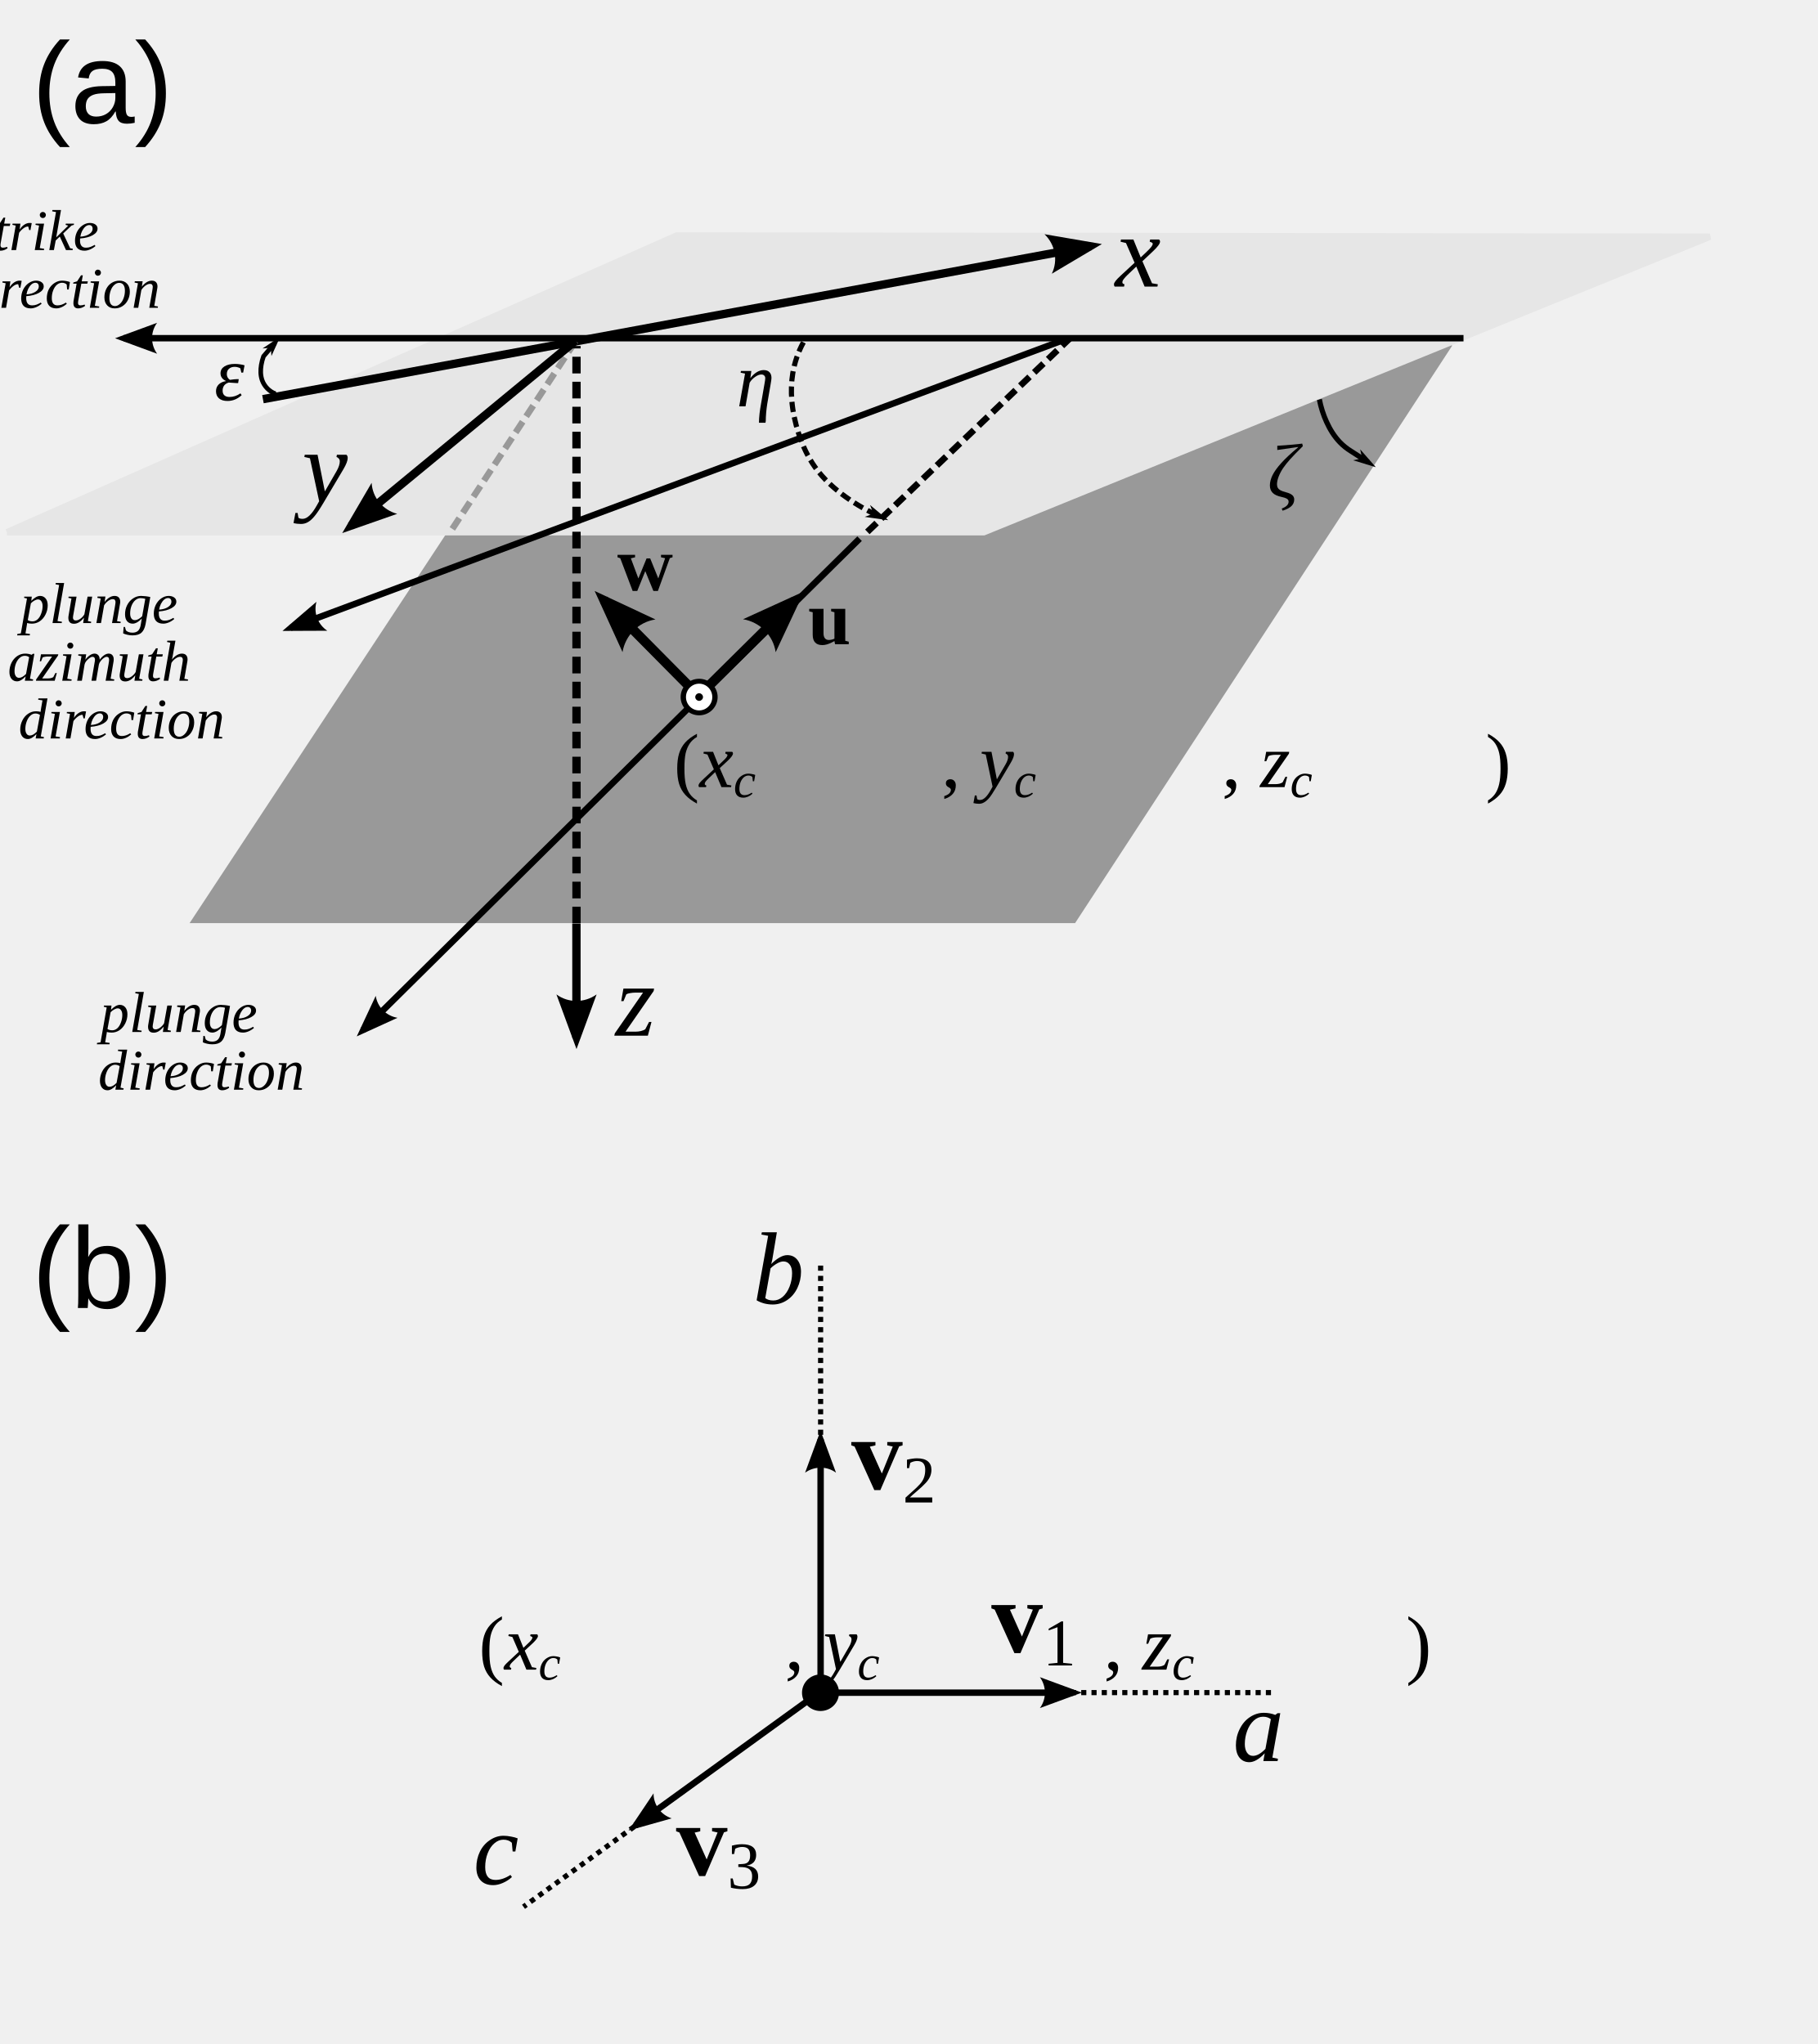
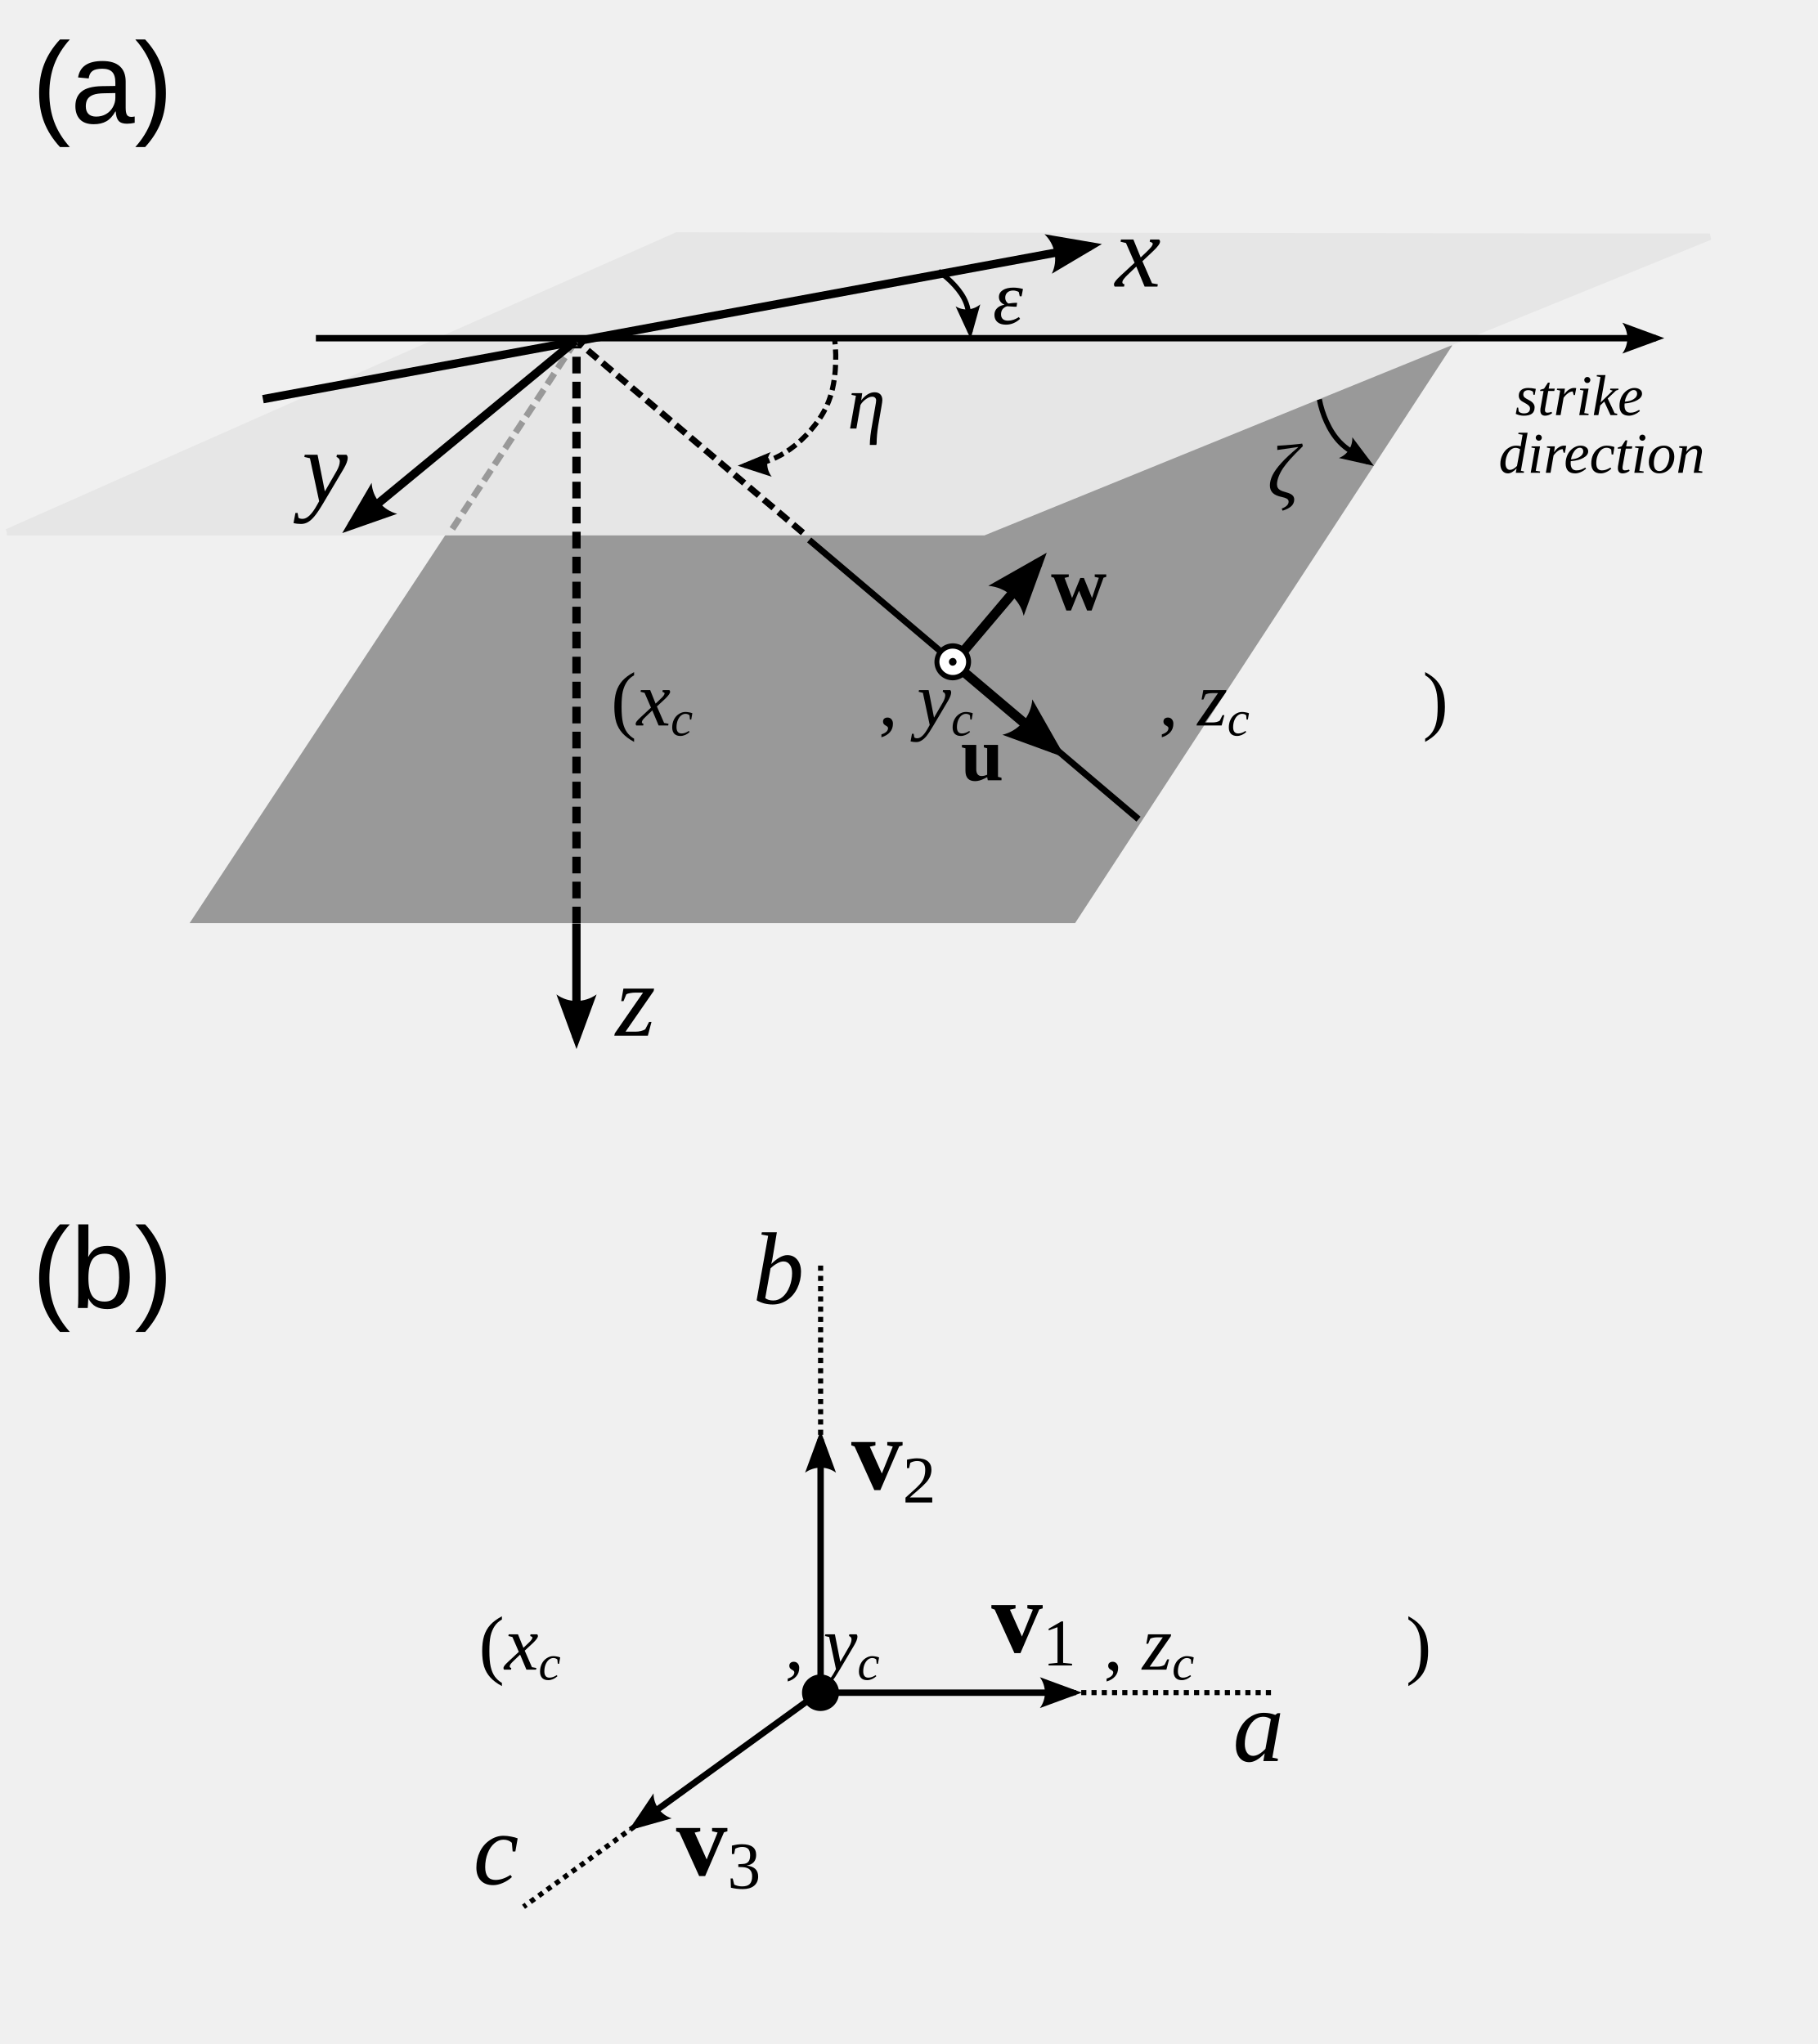
<svg xmlns="http://www.w3.org/2000/svg" width="283.465" height="318.898" viewBox="0 0 283.465 318.898" id="svg2" version="1.1">
  <defs id="defs4">
    <marker orient="auto" refY="0" refX="0" id="Arrow2Lend" style="overflow:visible">
      <path id="path4087" style="fill-rule:evenodd;stroke-width:0.625;stroke-linejoin:round" d="M 8.719,4.034 -2.207,0.016 8.719,-4.002 c -1.745,2.372 -1.735,5.617 -6e-7,8.035 z" transform="matrix(-1.1,0,0,-1.1,-1.1,0)" />
    </marker>
    <marker orient="auto" refY="0" refX="0" id="Arrow2Mstart" style="overflow:visible">
      <path id="path4090" style="fill-rule:evenodd;stroke-width:0.625;stroke-linejoin:round" d="M 8.719,4.034 -2.207,0.016 8.719,-4.002 c -1.745,2.372 -1.735,5.617 -6e-7,8.035 z" transform="scale(0.6,0.6)" />
    </marker>
    <marker orient="auto" refY="0" refX="0" id="Arrow2Lstart" style="overflow:visible">
      <path id="path4084" style="fill-rule:evenodd;stroke-width:0.625;stroke-linejoin:round" d="M 8.719,4.034 -2.207,0.016 8.719,-4.002 c -1.745,2.372 -1.735,5.617 -6e-7,8.035 z" transform="matrix(1.1,0,0,1.1,1.1,0)" />
    </marker>
    <marker orient="auto" refY="0" refX="0" id="Arrow2Send" style="overflow:visible">
      <path id="path4099" style="fill-rule:evenodd;stroke-width:0.625;stroke-linejoin:round" d="M 8.719,4.034 -2.207,0.016 8.719,-4.002 c -1.745,2.372 -1.735,5.617 -6e-7,8.035 z" transform="matrix(-0.3,0,0,-0.3,0.69,0)" />
    </marker>
    <marker orient="auto" refY="0" refX="0" id="Arrow2Mend" style="overflow:visible">
      <path id="path4093" style="fill-rule:evenodd;stroke-width:0.625;stroke-linejoin:round" d="M 8.719,4.034 -2.207,0.016 8.719,-4.002 c -1.745,2.372 -1.735,5.617 -6e-7,8.035 z" transform="scale(-0.6,-0.6)" />
    </marker>
    <marker orient="auto" refY="0" refX="0" id="Arrow1Send" style="overflow:visible">
      <path id="path4081" d="M 0,0 5,-5 -12.5,0 5,5 0,0 z" style="fill-rule:evenodd;stroke:#000000;stroke-width:1pt" transform="matrix(-0.2,0,0,-0.2,-1.2,0)" />
    </marker>
    <marker orient="auto" refY="0" refX="0" id="Arrow1Mstart" style="overflow:visible">
      <path id="path4165" d="M 0,0 5,-5 -12.5,0 5,5 0,0 z" style="fill:#008000;fill-opacity:1;fill-rule:evenodd;stroke:#008000;stroke-width:1pt;stroke-opacity:1" transform="matrix(0.4,0,0,0.4,4,0)" />
    </marker>
    <marker orient="auto" refY="0" refX="0" id="marker7009" style="overflow:visible">
      <path id="path7011" d="M 0,0 5,-5 -12.5,0 5,5 0,0 z" style="fill:#000000;fill-opacity:1;fill-rule:evenodd;stroke:#000000;stroke-width:1pt;stroke-opacity:1" transform="matrix(-0.4,0,0,-0.4,-4,0)" />
    </marker>
    <marker style="overflow:visible" id="marker6919" refX="0" refY="0" orient="auto">
      <path transform="matrix(-0.4,0,0,-0.4,-4,0)" style="fill:#000000;fill-opacity:1;fill-rule:evenodd;stroke:#000000;stroke-width:1pt;stroke-opacity:1" d="M 0,0 5,-5 -12.5,0 5,5 0,0 z" id="path6921" />
    </marker>
    <marker orient="auto" refY="0" refX="0" id="marker6861" style="overflow:visible">
      <path id="path6863" d="M 0,0 5,-5 -12.5,0 5,5 0,0 z" style="fill:#000000;fill-opacity:1;fill-rule:evenodd;stroke:#000000;stroke-width:1pt;stroke-opacity:1" transform="matrix(-0.8,0,0,-0.8,-10,0)" />
    </marker>
    <marker orient="auto" refY="0" refX="0" id="Arrow1Mend" style="overflow:visible">
      <path id="path4168" d="M 0,0 5,-5 -12.5,0 5,5 0,0 z" style="fill:#0000ff;fill-opacity:1;fill-rule:evenodd;stroke:#0000ff;stroke-width:1pt;stroke-opacity:1" transform="matrix(-0.4,0,0,-0.4,-4,0)" />
    </marker>
    <marker orient="auto" refY="0" refX="0" id="Arrow1Lend" style="overflow:visible">
      <path id="path4162" d="M 0,0 5,-5 -12.5,0 5,5 0,0 z" style="fill:#000000;fill-opacity:1;fill-rule:evenodd;stroke:#000000;stroke-width:1pt;stroke-opacity:1" transform="matrix(-0.8,0,0,-0.8,-10,0)" />
    </marker>
    <marker orient="auto" refY="0" refX="0" id="Arrow1Mend-2" style="overflow:visible">
      <path id="path4168-7" d="M 0,0 5,-5 -12.5,0 5,5 0,0 z" style="fill:#0000ff;fill-opacity:1;fill-rule:evenodd;stroke:#0000ff;stroke-width:1pt;stroke-opacity:1" transform="matrix(-0.4,0,0,-0.4,-4,0)" />
    </marker>
    <marker orient="auto" refY="0" refX="0" id="Arrow2Send-4" style="overflow:visible">
      <path id="path4099-0" style="fill-rule:evenodd;stroke-width:0.625;stroke-linejoin:round" d="M 8.719,4.034 -2.207,0.016 8.719,-4.002 c -1.745,2.372 -1.735,5.617 -6e-7,8.035 z" transform="matrix(-0.3,0,0,-0.3,0.69,0)" />
    </marker>
    <marker orient="auto" refY="0" refX="0" id="Arrow2Mend-7" style="overflow:visible">
      <path id="path4093-1" style="fill-rule:evenodd;stroke-width:0.625;stroke-linejoin:round" d="M 8.719,4.034 -2.207,0.016 8.719,-4.002 c -1.745,2.372 -1.735,5.617 -6e-7,8.035 z" transform="scale(-0.6,-0.6)" />
    </marker>
    <marker orient="auto" refY="0" refX="0" id="Arrow2Mstart-2" style="overflow:visible">
      <path id="path4090-1" style="fill-rule:evenodd;stroke-width:0.625;stroke-linejoin:round" d="M 8.719,4.034 -2.207,0.016 8.719,-4.002 c -1.745,2.372 -1.735,5.617 -6e-7,8.035 z" transform="scale(0.6,0.6)" />
    </marker>
    <marker orient="auto" refY="0" refX="0" id="Arrow2Mstart-3" style="overflow:visible">
      <path id="path4090-3" style="fill-rule:evenodd;stroke-width:0.625;stroke-linejoin:round" d="M 8.719,4.034 -2.207,0.016 8.719,-4.002 c -1.745,2.372 -1.735,5.617 -6e-7,8.035 z" transform="scale(0.6,0.6)" />
    </marker>
    <marker orient="auto" refY="0" refX="0" id="Arrow2Mstart-1" style="overflow:visible">
      <path id="path4090-38" style="fill-rule:evenodd;stroke-width:0.625;stroke-linejoin:round" d="M 8.719,4.034 -2.207,0.016 8.719,-4.002 c -1.745,2.372 -1.735,5.617 -6e-7,8.035 z" transform="scale(0.6,0.6)" />
    </marker>
    <marker orient="auto" refY="0" refX="0" id="Arrow2Mend-6" style="overflow:visible">
      <path id="path4093-0" style="fill-rule:evenodd;stroke-width:0.625;stroke-linejoin:round" d="M 8.719,4.034 -2.207,0.016 8.719,-4.002 c -1.745,2.372 -1.735,5.617 -6e-7,8.035 z" transform="scale(-0.6,-0.6)" />
    </marker>
    <marker orient="auto" refY="0" refX="0" id="Arrow2Mend-7-8" style="overflow:visible">
      <path id="path4093-1-6" style="fill-rule:evenodd;stroke-width:0.625;stroke-linejoin:round" d="M 8.719,4.034 -2.207,0.016 8.719,-4.002 c -1.745,2.372 -1.735,5.617 -6e-7,8.035 z" transform="scale(-0.6,-0.6)" />
    </marker>
    <marker orient="auto" refY="0" refX="0" id="Arrow2Mend-7-89" style="overflow:visible">
      <path id="path4093-1-3" style="fill-rule:evenodd;stroke-width:0.625;stroke-linejoin:round" d="M 8.719,4.034 -2.207,0.016 8.719,-4.002 c -1.745,2.372 -1.735,5.617 -6e-7,8.035 z" transform="scale(-0.6,-0.6)" />
    </marker>
    <marker orient="auto" refY="0" refX="0" id="Arrow2Mend-66" style="overflow:visible">
      <path id="path4093-18" style="fill-rule:evenodd;stroke-width:0.625;stroke-linejoin:round" d="M 8.719,4.034 -2.207,0.016 8.719,-4.002 c -1.745,2.372 -1.735,5.617 -6e-7,8.035 z" transform="scale(-0.6,-0.6)" />
    </marker>
    <marker orient="auto" refY="0" refX="0" id="Arrow1Send-1" style="overflow:visible">
      <path id="path4081-7" d="M 0,0 5,-5 -12.5,0 5,5 0,0 z" style="fill-rule:evenodd;stroke:#000000;stroke-width:1pt" transform="matrix(-0.2,0,0,-0.2,-1.2,0)" />
    </marker>
+     <marker orient="auto" refY="0" refX="0" id="Arrow1Send-17" style="overflow:visible">
+       <path id="path4081-4" d="M 0,0 5,-5 -12.5,0 5,5 0,0 z" style="fill-rule:evenodd;stroke:#000000;stroke-width:1pt" transform="matrix(-0.2,0,0,-0.2,-1.2,0)" />
+     </marker>
+     <marker orient="auto" refY="0" refX="0" id="Arrow2Mstart-4" style="overflow:visible">
+       <path id="path4090-8" style="fill-rule:evenodd;stroke-width:0.625;stroke-linejoin:round" d="M 8.719,4.034 -2.207,0.016 8.719,-4.002 c -1.745,2.372 -1.735,5.617 -6e-7,8.035 z" transform="scale(0.6,0.6)" />
+     </marker>
  </defs>
  <g id="layer1" transform="translate(0,-733.4646)">
    <path id="path7195" d="m 226.095,787.108 -58.679,89.881 -136.917,0 39.585,-60.076" style="fill:#999999;stroke:#999999;stroke-width:1;stroke-linecap:butt;stroke-linejoin:miter;stroke-miterlimit:4;stroke-opacity:1;stroke-dasharray:none;stroke-dashoffset:0" />
-     <path style="fill:none;stroke:#000000;stroke-width:0.8;stroke-linecap:butt;stroke-linejoin:miter;stroke-miterlimit:4;stroke-opacity:1;stroke-dasharray:none;marker-end:url(#Arrow1Send)" d="m 205.787,795.766 c 0.234,1.213 0.611,2.398 1.122,3.522 0.524,1.154 1.194,2.251 2.072,3.165 0.52,0.541 1.111,1.015 1.752,1.406 l 2.661,1.718" id="path6373" />
+     <path style="fill:none;stroke:#000000;stroke-width:0.8;stroke-linecap:butt;stroke-linejoin:miter;stroke-miterlimit:4;stroke-opacity:1;stroke-dasharray:none;marker-end:url(#Arrow2Mend-66)" d="m 205.787,795.766 c 0.234,1.213 0.611,2.398 1.122,3.522 0.524,1.154 1.194,2.251 2.072,3.165 0.52,0.541 1.111,1.015 1.752,1.406 l 2.661,1.718" id="path6373" />
    <path style="fill:#e6e6e6;stroke:#e6e6e6;stroke-width:1px;stroke-linecap:butt;stroke-linejoin:miter;stroke-opacity:1" d="M 1.072,816.503 105.544,770.208 l 161.168,0.192 -113.28,46.103 -152.359,0" id="path4147" />
    <path style="fill:none;stroke:#000000;stroke-width:1.3;stroke-linecap:butt;stroke-linejoin:miter;stroke-miterlimit:4;stroke-opacity:1;stroke-dasharray:none;marker-end:url(#Arrow2Mend)" d="M 41.014,795.742 170.177,771.863" id="path4151" />
-     <path style="fill:#000000;stroke:#000000;stroke-width:1;stroke-linecap:butt;stroke-linejoin:miter;stroke-miterlimit:4;stroke-opacity:1;stroke-dasharray:none;marker-end:url(#Arrow2Mend)" d="M 165.871,786.524 45.298,831.427" id="path6791" />
    <path style="fill:#808080;stroke:#999999;stroke-width:1;stroke-linecap:butt;stroke-linejoin:miter;stroke-miterlimit:4;stroke-opacity:1;stroke-dasharray:2, 1;stroke-dashoffset:0" d="M 70.55,815.982 90.109,786.177" id="path6853" />
-     <path style="fill:#b3b3b3;stroke:#000000;stroke-width:1;stroke-linecap:butt;stroke-linejoin:miter;stroke-miterlimit:4;stroke-opacity:1;stroke-dasharray:2, 1;stroke-dashoffset:0" d="m 135.283,816.448 31.668,-30.271" id="path6857" />
-     <path id="path6999" d="M 56.579,894.22 134.075,817.504" style="fill:#000000;stroke:#000000;stroke-width:1;stroke-linecap:butt;stroke-linejoin:miter;stroke-miterlimit:4;stroke-opacity:1;stroke-dasharray:none;stroke-dashoffset:0;marker-start:url(#Arrow2Mstart);marker-end:none" />
+     <path style="fill:#b3b3b3;stroke:#000000;stroke-width:1;stroke-linecap:butt;stroke-linejoin:miter;stroke-miterlimit:4;stroke-opacity:1;stroke-dasharray:2, 1;stroke-dashoffset:0" d="M 125.231,816.583 90.337,786.992" id="path6857" />
    <path style="fill:none;stroke:#000000;stroke-width:1.3;stroke-linecap:butt;stroke-linejoin:miter;stroke-miterlimit:4;stroke-opacity:1;stroke-dasharray:2.6, 1.3;stroke-dashoffset:0" d="m 89.92,877.525 0,-90.077" id="path10330" />
    <path style="fill:none;stroke:#000000;stroke-width:1.3;stroke-linecap:butt;stroke-linejoin:miter;stroke-miterlimit:4;stroke-opacity:1;stroke-dasharray:none;marker-end:url(#Arrow2Mend)" d="m 89.909,877.573 0,17.838" id="path4151-5" />
    <text xml:space="preserve" style="font-size:16px;font-style:normal;font-variant:normal;font-weight:normal;font-stretch:normal;line-height:125%;letter-spacing:0px;word-spacing:0px;fill:#000000;fill-opacity:1;stroke:none;font-family:Comic Sans MS;-inkscape-font-specification:Comic Sans MS" x="173.953" y="778.177" id="text12789">
      <tspan id="tspan12791" x="173.953" y="778.177" style="font-style:italic;font-family:Times New Roman;-inkscape-font-specification:Times New Roman">x</tspan>
    </text>
    <text xml:space="preserve" style="font-size:16px;font-style:normal;font-variant:normal;font-weight:normal;font-stretch:normal;line-height:125%;letter-spacing:0px;word-spacing:0px;fill:#000000;fill-opacity:1;stroke:none;font-family:Comic Sans MS;-inkscape-font-specification:Comic Sans MS" x="47.124" y="811.758" id="text12789-4">
      <tspan id="tspan12791-5" x="47.124" y="811.758" style="font-style:italic;font-family:Times New Roman;-inkscape-font-specification:Times New Roman">y</tspan>
    </text>
    <text xml:space="preserve" style="font-size:16px;font-style:normal;font-variant:normal;font-weight:normal;font-stretch:normal;line-height:125%;letter-spacing:0px;word-spacing:0px;fill:#000000;fill-opacity:1;stroke:none;font-family:Comic Sans MS;-inkscape-font-specification:Comic Sans MS" x="96.004" y="895.047" id="text12789-5">
      <tspan id="tspan12791-1" x="96.004" y="895.047" style="font-style:italic;font-family:Times New Roman;-inkscape-font-specification:Times New Roman">z</tspan>
    </text>
-     <path style="fill:none;stroke:#000000;stroke-width:0.8;stroke-linecap:butt;stroke-linejoin:miter;stroke-miterlimit:4;stroke-opacity:1;stroke-dasharray:1.6,0.8;stroke-dashoffset:0;marker-end:url(#Arrow1Send)" d="m 125.313,786.873 c -0.818,1.502 -1.382,3.142 -1.66,4.83 -0.23,1.394 -0.266,2.818 -0.151,4.226 0.143,1.745 0.517,3.467 1.057,5.132 0.606,1.869 1.428,3.68 2.566,5.283 1.303,1.836 2.998,3.369 4.83,4.679 1.652,1.182 3.425,2.195 5.283,3.019" id="path12825" />
-     <path style="fill:none;stroke:#000000;stroke-width:1;stroke-linecap:butt;stroke-linejoin:miter;stroke-miterlimit:4;stroke-opacity:1;stroke-dasharray:none;marker-end:url(#Arrow2Mend)" d="m 228.272,786.23 -209.002,0" id="path4151-52" />
-     <text xml:space="preserve" style="font-size:16px;font-style:normal;font-variant:normal;font-weight:normal;font-stretch:normal;text-align:center;line-height:100%;letter-spacing:0px;word-spacing:0px;text-anchor:middle;fill:#000000;fill-opacity:1;stroke:none;font-family:Comic Sans MS;-inkscape-font-specification:Comic Sans MS" x="17.73" y="772.484" id="text13068">
-       <tspan x="17.73" y="772.484" id="tspan13072" style="font-size:9px;font-style:italic;line-height:100%;font-family:Times New Roman;-inkscape-font-specification:Times New Roman">strike</tspan>
-       <tspan x="17.73" y="781.484" style="font-size:9px;font-style:italic;line-height:100%;font-family:Times New Roman;-inkscape-font-specification:Times New Roman" id="tspan13076">direction</tspan>
+     <path style="fill:none;stroke:#000000;stroke-width:0.8;stroke-linecap:butt;stroke-linejoin:round;stroke-miterlimit:4;stroke-opacity:1;stroke-dasharray:1.6, 0.8;stroke-dashoffset:0;marker-start:url(#Arrow2Mstart-4);marker-end:none" d="m 116.116,806.073 c 1.396,-0.055 2.783,-0.346 4.083,-0.858 1.074,-0.422 2.088,-0.993 3.028,-1.664 1.164,-0.831 2.216,-1.814 3.158,-2.89 1.057,-1.208 1.983,-2.543 2.631,-4.012 0.743,-1.683 1.107,-3.514 1.26,-5.347 0.137,-1.654 0.106,-3.322 -0.094,-4.97" id="path12825" />
+     <path style="fill:none;stroke:#000000;stroke-width:1;stroke-linecap:butt;stroke-linejoin:miter;stroke-miterlimit:4;stroke-opacity:1;stroke-dasharray:none;marker-start:url(#Arrow2Mstart-1);marker-end:none" d="m 258.272,786.23 -209.002,0" id="path4151-52" />
+     <text xml:space="preserve" style="font-size:16px;font-style:normal;font-variant:normal;font-weight:normal;font-stretch:normal;text-align:center;line-height:100%;letter-spacing:0px;word-spacing:0px;text-anchor:middle;fill:#000000;fill-opacity:1;stroke:none;font-family:Comic Sans MS;-inkscape-font-specification:Comic Sans MS" x="258.632" y="798.227" id="text13068">
+       <tspan x="258.632" y="798.227" id="tspan13072" style="font-size:9px;font-style:italic;line-height:100%;font-family:Times New Roman;-inkscape-font-specification:Times New Roman">strike</tspan>
+       <tspan x="258.632" y="807.227" style="font-size:9px;font-style:italic;line-height:100%;font-family:Times New Roman;-inkscape-font-specification:Times New Roman" id="tspan13076">direction</tspan>
    </text>
-     <text xml:space="preserve" style="font-size:16px;font-style:normal;font-variant:normal;font-weight:normal;font-stretch:normal;text-align:center;line-height:100%;letter-spacing:0px;word-spacing:0px;text-anchor:middle;fill:#000000;fill-opacity:1;stroke:none;font-family:Comic Sans MS;-inkscape-font-specification:Comic Sans MS" x="27.772" y="830.674" id="text13068-7">
-       <tspan x="27.772" y="830.674" id="tspan13072-6" style="font-size:9px;font-style:italic;line-height:100%;font-family:Times New Roman;-inkscape-font-specification:Times New Roman">plunge</tspan>
-       <tspan x="27.772" y="839.674" style="font-size:9px;font-style:italic;line-height:100%;font-family:Times New Roman;-inkscape-font-specification:Times New Roman" id="tspan13102">azimuth</tspan>
-       <tspan x="27.772" y="848.674" style="font-size:9px;font-style:italic;line-height:100%;font-family:Times New Roman;-inkscape-font-specification:Times New Roman" id="tspan13076-1">direction</tspan>
-     </text>
-     <text xml:space="preserve" style="font-size:16px;font-style:normal;font-variant:normal;font-weight:normal;font-stretch:normal;text-align:center;line-height:100%;letter-spacing:0px;word-spacing:0px;text-anchor:middle;fill:#000000;fill-opacity:1;stroke:none;font-family:Comic Sans MS;-inkscape-font-specification:Comic Sans MS" x="40.206" y="894.472" id="text13068-7-4">
-       <tspan x="40.206" y="894.472" id="tspan13072-6-2" style="font-size:9px;font-style:italic;line-height:100%;font-family:Times New Roman;-inkscape-font-specification:Times New Roman">plunge</tspan>
-       <tspan x="40.206" y="903.472" style="font-size:9px;font-style:italic;line-height:100%;font-family:Times New Roman;-inkscape-font-specification:Times New Roman" id="tspan13076-1-2">direction</tspan>
-     </text>
-     <text xml:space="preserve" style="font-size:12px;font-style:normal;font-variant:normal;font-weight:normal;font-stretch:normal;line-height:125%;letter-spacing:0px;word-spacing:0px;fill:#000000;fill-opacity:1;stroke:none;font-family:Comic Sans MS;-inkscape-font-specification:Comic Sans MS" x="105.099" y="856.276" id="text13991">
-       <tspan id="tspan13993" x="105.099" y="856.276" style="font-size:12px;font-family:Times New Roman;-inkscape-font-specification:Times New Roman">(<tspan style="font-size:12px;font-style:italic" id="tspan14013">x<tspan style="font-size:65.001%;baseline-shift:sub" id="tspan14043">c </tspan>
+     <text xml:space="preserve" style="font-size:12px;font-style:normal;font-variant:normal;font-weight:normal;font-stretch:normal;line-height:125%;letter-spacing:0px;word-spacing:0px;fill:#000000;fill-opacity:1;stroke:none;font-family:Comic Sans MS;-inkscape-font-specification:Comic Sans MS" x="95.292" y="846.652" id="text13991">
+       <tspan id="tspan13993" x="95.292" y="846.652" style="font-size:12px;font-family:Times New Roman;-inkscape-font-specification:Times New Roman">(<tspan style="font-size:12px;font-style:italic" id="tspan14013">x<tspan style="font-size:65.001%;baseline-shift:sub" id="tspan14043">c </tspan>
        </tspan>,<tspan style="font-size:12px;font-style:italic" id="tspan14017"> y<tspan style="font-size:65.001%;baseline-shift:sub" id="tspan14041">c </tspan>
        </tspan>, <tspan style="font-size:12px;font-style:italic" id="tspan14021">z<tspan style="font-size:65.001%;baseline-shift:sub" id="tspan14037">c</tspan>
        </tspan>)</tspan>
    </text>
-     <path id="path6999-8-1" d="m 124.029,827.134 -15.047,14.895" style="fill:#000000;stroke:#000000;stroke-width:1.5;stroke-linecap:butt;stroke-linejoin:miter;stroke-miterlimit:4;stroke-opacity:1;stroke-dasharray:none;stroke-dashoffset:0;marker-start:url(#Arrow2Mstart);marker-end:none" />
-     <path id="path6999-8-1-4" d="M 94.158,827.069 109.053,842.116" style="fill:#000000;stroke:#000000;stroke-width:1.5;stroke-linecap:butt;stroke-linejoin:miter;stroke-miterlimit:4;stroke-opacity:1;stroke-dasharray:none;stroke-dashoffset:0;marker-start:url(#Arrow2Mstart);marker-end:none" />
-     <g id="g13145" transform="translate(-71.76889,-16.75048)">
-       <path transform="matrix(1.844277,0,0,1.696735,-73.52228,688.9024)" d="m 139.246,100.23 c 0,0.804 -0.599,1.455 -1.339,1.455 -0.739,0 -1.339,-0.652 -1.339,-1.455 0,-0.804 0.599,-1.455 1.339,-1.455 0.739,0 1.339,0.652 1.339,1.455 z" id="path6347" style="fill:#ffffff;stroke:#000000;stroke-width:0.452;stroke-linecap:butt;stroke-linejoin:bevel;stroke-miterlimit:4;stroke-opacity:1;stroke-dasharray:none;stroke-dashoffset:0" />
-       <path transform="matrix(0.3688554,0,0,0.3393469,129.9489,824.9535)" d="m 139.246,100.23 c 0,0.804 -0.599,1.455 -1.339,1.455 -0.739,0 -1.339,-0.652 -1.339,-1.455 0,-0.804 0.599,-1.455 1.339,-1.455 0.739,0 1.339,0.652 1.339,1.455 z" id="path6347-8" style="fill:#000000;fill-opacity:1;fill-rule:nonzero;stroke:#000000;stroke-width:0.6;stroke-linecap:butt;stroke-linejoin:bevel;stroke-miterlimit:4;stroke-opacity:1;stroke-dasharray:none;stroke-dashoffset:0" />
-     </g>
-     <text xml:space="preserve" style="font-size:16px;font-style:normal;font-variant:normal;font-weight:normal;font-stretch:normal;line-height:125%;letter-spacing:0px;word-spacing:0px;fill:#000000;fill-opacity:1;stroke:none;font-family:Comic Sans MS;-inkscape-font-specification:Comic Sans MS" x="126.029" y="833.965" id="text14168">
-       <tspan id="tspan14170" x="126.029" y="833.965" style="font-size:12px;font-weight:bold;font-family:Times New Roman;-inkscape-font-specification:Times New Roman">u</tspan>
+     <text xml:space="preserve" style="font-size:16px;font-style:normal;font-variant:normal;font-weight:normal;font-stretch:normal;line-height:125%;letter-spacing:0px;word-spacing:0px;fill:#000000;fill-opacity:1;stroke:none;font-family:Comic Sans MS;-inkscape-font-specification:Comic Sans MS" x="149.851" y="855.192" id="text14168">
+       <tspan id="tspan14170" x="149.851" y="855.192" style="font-size:12px;font-weight:bold;font-family:Times New Roman;-inkscape-font-specification:Times New Roman">u</tspan>
    </text>
-     <text xml:space="preserve" style="font-size:16px;font-style:normal;font-variant:normal;font-weight:normal;font-stretch:normal;line-height:125%;letter-spacing:0px;word-spacing:0px;fill:#000000;fill-opacity:1;stroke:none;font-family:Comic Sans MS;-inkscape-font-specification:Comic Sans MS" x="96.288" y="825.536" id="text14168-2">
-       <tspan id="tspan14170-7" x="96.288" y="825.536" style="font-size:12px;font-weight:bold;font-family:Times New Roman;-inkscape-font-specification:Times New Roman">w</tspan>
+     <text xml:space="preserve" style="font-size:16px;font-style:normal;font-variant:normal;font-weight:normal;font-stretch:normal;line-height:125%;letter-spacing:0px;word-spacing:0px;fill:#000000;fill-opacity:1;stroke:none;font-family:Comic Sans MS;-inkscape-font-specification:Comic Sans MS" x="163.936" y="828.592" id="text14168-2">
+       <tspan id="tspan14170-7" x="163.936" y="828.592" style="font-size:12px;font-weight:bold;font-family:Times New Roman;-inkscape-font-specification:Times New Roman">w</tspan>
    </text>
    <g id="g15409" transform="translate(-8,38)">
      <text id="text13991-7" y="955.96" x="82.677" style="font-size:12px;font-style:normal;font-variant:normal;font-weight:normal;font-stretch:normal;line-height:125%;letter-spacing:0px;word-spacing:0px;fill:#000000;fill-opacity:1;stroke:none;font-family:Comic Sans MS;-inkscape-font-specification:Comic Sans MS" xml:space="preserve">
        <tspan style="font-size:12px;font-family:Times New Roman;-inkscape-font-specification:Times New Roman" y="955.96" x="82.677" id="tspan13993-9">(<tspan id="tspan14013-3" style="font-size:12px;font-style:italic">x<tspan id="tspan14043-1" style="font-size:7.8px;baseline-shift:sub">c </tspan>
          </tspan>,<tspan id="tspan14017-9" style="font-size:12px;font-style:italic"> y<tspan id="tspan14041-8" style="font-size:7.8px;baseline-shift:sub">c </tspan>
          </tspan>, <tspan id="tspan14021-6" style="font-size:12px;font-style:italic">z<tspan id="tspan14037-5" style="font-size:7.8px;baseline-shift:sub">c</tspan>
          </tspan>)</tspan>
      </text>
      <path id="path14261" d="m 135.995,959.541 0,-39.545" style="fill:none;stroke:#000000;stroke-width:1px;stroke-linecap:butt;stroke-linejoin:miter;stroke-opacity:1;marker-end:url(#Arrow2Mend-7)" />
      <path id="path4151-1-4" d="m 136.045,959.316 -28.936,20.954" style="fill:#000000;stroke:#000000;stroke-width:1;stroke-linecap:butt;stroke-linejoin:miter;stroke-miterlimit:4;stroke-opacity:1;stroke-dasharray:none;marker-end:url(#Arrow2Mend)" />
      <path id="path14261-0" d="m 135.885,959.551 39.545,0" style="fill:none;stroke:#000000;stroke-width:1px;stroke-linecap:butt;stroke-linejoin:miter;stroke-opacity:1;marker-end:url(#Arrow2Mend-7)" />
      <g style="fill:#000000" transform="translate(-44.83582,100.5926)" id="g13145-0">
        <path style="fill:#000000;stroke:#000000;stroke-width:0.452;stroke-linecap:butt;stroke-linejoin:bevel;stroke-miterlimit:4;stroke-opacity:1;stroke-dasharray:none;stroke-dashoffset:0" id="path6347-2" d="m 139.246,100.23 c 0,0.804 -0.599,1.455 -1.339,1.455 -0.739,0 -1.339,-0.652 -1.339,-1.455 0,-0.804 0.599,-1.455 1.339,-1.455 0.739,0 1.339,0.652 1.339,1.455 z" transform="matrix(1.844277,0,0,1.696735,-73.52228,688.9024)" />
        <path style="fill:#000000;fill-opacity:1;fill-rule:nonzero;stroke:#000000;stroke-width:0.6;stroke-linecap:butt;stroke-linejoin:bevel;stroke-miterlimit:4;stroke-opacity:1;stroke-dasharray:none;stroke-dashoffset:0" id="path6347-8-8" d="m 139.246,100.23 c 0,0.804 -0.599,1.455 -1.339,1.455 -0.739,0 -1.339,-0.652 -1.339,-1.455 0,-0.804 0.599,-1.455 1.339,-1.455 0.739,0 1.339,0.652 1.339,1.455 z" transform="matrix(0.3688554,0,0,0.3393469,129.9489,824.9535)" />
      </g>
      <text id="text14751" y="953.228" x="162.633" style="font-size:16px;font-style:normal;font-variant:normal;font-weight:normal;font-stretch:normal;line-height:125%;letter-spacing:0px;word-spacing:0px;fill:#000000;fill-opacity:1;stroke:none;font-family:Comic Sans MS;-inkscape-font-specification:Comic Sans MS" xml:space="preserve">
        <tspan style="font-size:16px;font-weight:bold;font-family:Times New Roman;-inkscape-font-specification:Times New Roman" y="953.228" x="162.633" id="tspan14753">v<tspan id="tspan14761" style="font-size:65.001%;font-weight:normal;baseline-shift:sub">1</tspan>
        </tspan>
      </text>
      <text id="text14751-9" y="927.794" x="140.78" style="font-size:16px;font-style:normal;font-variant:normal;font-weight:normal;font-stretch:normal;line-height:125%;letter-spacing:0px;word-spacing:0px;fill:#000000;fill-opacity:1;stroke:none;font-family:Comic Sans MS;-inkscape-font-specification:Comic Sans MS" xml:space="preserve">
        <tspan style="font-size:16px;font-weight:bold;font-family:Times New Roman;-inkscape-font-specification:Times New Roman" y="927.794" x="140.78" id="tspan14753-0">v<tspan id="tspan14761-0" style="font-size:10.4px;font-weight:normal;baseline-shift:sub">2</tspan>
        </tspan>
      </text>
      <text id="text14751-6" y="988.004" x="113.458" style="font-size:16px;font-style:normal;font-variant:normal;font-weight:normal;font-stretch:normal;line-height:125%;letter-spacing:0px;word-spacing:0px;fill:#000000;fill-opacity:1;stroke:none;font-family:Comic Sans MS;-inkscape-font-specification:Comic Sans MS" xml:space="preserve">
        <tspan style="font-size:16px;font-weight:bold;font-family:Times New Roman;-inkscape-font-specification:Times New Roman" y="988.004" x="113.458" id="tspan14753-1">v<tspan id="tspan14761-3" style="font-size:10.4px;font-weight:normal;baseline-shift:sub">3</tspan>
        </tspan>
      </text>
      <path id="path14261-4" d="m 135.995,954.518 0,-62.088" style="fill:none;stroke:#000000;stroke-width:0.8;stroke-linecap:butt;stroke-linejoin:miter;stroke-miterlimit:4;stroke-opacity:1;stroke-dasharray:0.8, 0.8;stroke-dashoffset:0;marker-end:none" />
      <path id="path14261-4-0" d="m 144.643,959.538 62.088,0" style="fill:none;stroke:#000000;stroke-width:0.8;stroke-linecap:butt;stroke-linejoin:miter;stroke-miterlimit:4;stroke-opacity:1;stroke-dasharray:0.8, 0.8;stroke-dashoffset:0;marker-end:none" />
      <path id="path4151-1-4-9" d="M 118.592,972.001 89.656,992.955" style="fill:#000000;stroke:#000000;stroke-width:0.8;stroke-linecap:butt;stroke-linejoin:miter;stroke-miterlimit:4;stroke-opacity:1;stroke-dasharray:0.8, 0.8;stroke-dashoffset:0;marker-end:none" />
      <text id="text15319" y="989.423" x="81.806" style="font-size:16px;font-style:normal;font-variant:normal;font-weight:normal;font-stretch:normal;line-height:125%;letter-spacing:0px;word-spacing:0px;fill:#000000;fill-opacity:1;stroke:none;font-family:Comic Sans MS;-inkscape-font-specification:Comic Sans MS" xml:space="preserve">
        <tspan style="font-style:italic;font-family:Times New Roman;-inkscape-font-specification:Times New Roman" y="989.423" x="81.806" id="tspan15321">c</tspan>
      </text>
      <text id="text15319-6" y="970.224" x="200.286" style="font-size:16px;font-style:normal;font-variant:normal;font-weight:normal;font-stretch:normal;line-height:125%;letter-spacing:0px;word-spacing:0px;fill:#000000;fill-opacity:1;stroke:none;font-family:Comic Sans MS;-inkscape-font-specification:Comic Sans MS" xml:space="preserve">
        <tspan style="font-style:italic;font-family:Times New Roman;-inkscape-font-specification:Times New Roman" y="970.224" x="200.286" id="tspan15321-3">a</tspan>
      </text>
      <text id="text15319-7" y="898.833" x="125.423" style="font-size:16px;font-style:normal;font-variant:normal;font-weight:normal;font-stretch:normal;line-height:125%;letter-spacing:0px;word-spacing:0px;fill:#000000;fill-opacity:1;stroke:none;font-family:Comic Sans MS;-inkscape-font-specification:Comic Sans MS" xml:space="preserve">
        <tspan style="font-style:italic;font-family:Times New Roman;-inkscape-font-specification:Times New Roman" y="898.833" x="125.423" id="tspan15321-8">b</tspan>
      </text>
      <text xml:space="preserve" style="font-size:16px;font-style:normal;font-variant:normal;font-weight:normal;font-stretch:normal;line-height:125%;letter-spacing:0px;word-spacing:0px;fill:#000000;fill-opacity:1;stroke:none;font-family:Comic Sans MS;-inkscape-font-specification:Comic Sans MS" x="12.995" y="714.675" id="text15443">
        <tspan id="tspan15445" x="12.995" y="714.675" style="font-size:18px;font-style:normal;font-variant:normal;font-weight:normal;font-stretch:normal;font-family:Arial;-inkscape-font-specification:Arial">(a)</tspan>
      </text>
      <text xml:space="preserve" style="font-size:16px;font-style:normal;font-variant:normal;font-weight:normal;font-stretch:normal;line-height:125%;letter-spacing:0px;word-spacing:0px;fill:#000000;fill-opacity:1;stroke:none;font-family:Comic Sans MS;-inkscape-font-specification:Comic Sans MS" x="12.995" y="899.53" id="text15443-8">
        <tspan id="tspan15445-2" x="12.995" y="899.53" style="font-size:18px;font-style:normal;font-variant:normal;font-weight:normal;font-stretch:normal;font-family:Arial;-inkscape-font-specification:Arial">(b)</tspan>
      </text>
    </g>
    <path style="fill:#000000;stroke:#000000;stroke-width:1.3;stroke-linecap:butt;stroke-linejoin:miter;stroke-miterlimit:4;stroke-opacity:1;stroke-dasharray:none;marker-end:url(#Arrow2Mend)" d="M 89.758,786.629 54.703,815.529" id="path4151-1" />
-     <path style="fill:none;stroke:#000000;stroke-width:0.716;stroke-linecap:butt;stroke-linejoin:miter;stroke-miterlimit:4;stroke-opacity:1;stroke-dasharray:none;marker-end:url(#Arrow1Send)" d="m 42.969,794.904 c -0.959,-0.358 -1.744,-1.158 -2.084,-2.124 -0.265,-0.752 -0.266,-1.577 -0.137,-2.364 0.076,-0.463 0.196,-0.919 0.358,-1.36 l 1.773,-2.089" id="path6373-0" />
-     <text xml:space="preserve" style="font-size:16px;font-style:normal;font-variant:normal;font-weight:normal;font-stretch:normal;line-height:125%;letter-spacing:0px;word-spacing:0px;fill:#000000;fill-opacity:1;stroke:none;font-family:Times New Roman;-inkscape-font-specification:Times New Roman" x="33.427" y="795.899" id="text3152">
-       <tspan id="tspan3154" x="33.427" y="795.899" style="font-size:12px;font-style:italic">ε</tspan>
+     <text xml:space="preserve" style="font-size:16px;font-style:normal;font-variant:normal;font-weight:normal;font-stretch:normal;line-height:125%;letter-spacing:0px;word-spacing:0px;fill:#000000;fill-opacity:1;stroke:none;font-family:Times New Roman;-inkscape-font-specification:Times New Roman" x="154.838" y="783.989" id="text3152">
+       <tspan id="tspan3154" x="154.838" y="783.989" style="font-size:12px;font-style:italic">ε</tspan>
    </text>
    <text xml:space="preserve" style="font-size:16px;font-style:normal;font-variant:normal;font-weight:normal;font-stretch:normal;line-height:125%;letter-spacing:0px;word-spacing:0px;fill:#000000;fill-opacity:1;stroke:none;font-family:Times New Roman;-inkscape-font-specification:Times New Roman" x="197.678" y="811.076" id="text3156">
      <tspan id="tspan3158" x="197.678" y="811.076" style="font-size:12px;font-style:italic">ζ</tspan>
    </text>
-     <text xml:space="preserve" style="font-size:16px;font-style:normal;font-variant:normal;font-weight:normal;font-stretch:normal;line-height:125%;letter-spacing:0px;word-spacing:0px;fill:#000000;fill-opacity:1;stroke:none;font-family:Times New Roman;-inkscape-font-specification:Times New Roman" x="114.88" y="796.86" id="text3162">
-       <tspan id="tspan3164" x="114.88" y="796.86" style="font-size:12px;font-style:italic">η</tspan>
+     <text xml:space="preserve" style="font-size:16px;font-style:normal;font-variant:normal;font-weight:normal;font-stretch:normal;line-height:125%;letter-spacing:0px;word-spacing:0px;fill:#000000;fill-opacity:1;stroke:none;font-family:Times New Roman;-inkscape-font-specification:Times New Roman" x="132.17" y="800.318" id="text3162">
+       <tspan id="tspan3164" x="132.17" y="800.318" style="font-size:12px;font-style:italic">η</tspan>
    </text>
+     <path style="fill:none;stroke:#000000;stroke-width:0.8;stroke-linecap:butt;stroke-linejoin:miter;stroke-miterlimit:4;stroke-opacity:1;stroke-dasharray:none;marker-end:url(#Arrow2Mend-66)" d="m 146.366,775.783 c 0.939,0.641 1.802,1.395 2.564,2.239 0.743,0.823 1.396,1.745 1.781,2.785 0.218,0.59 0.347,1.213 0.381,1.841 l 0.211,2.628" id="path6373-9" />
+     <path style="fill:#b3b3b3;stroke:#000000;stroke-width:1;stroke-linecap:butt;stroke-linejoin:miter;stroke-miterlimit:4;stroke-opacity:1;stroke-dasharray:none;stroke-dashoffset:0" d="m 126.214,817.706 51.367,43.562" id="path6857-5" />
+     <g id="g13145" transform="translate(-61.01421,-17.33363)">
+       <g id="g4810" transform="matrix(0.755702,0.6549156,-0.6549156,0.755702,595.6548,7.947711)">
+         <path style="fill:#000000;stroke:#000000;stroke-width:1.5;stroke-linecap:butt;stroke-linejoin:miter;stroke-miterlimit:4;stroke-opacity:1;stroke-dasharray:none;stroke-dashoffset:0;marker-start:url(#Arrow2Mstart);marker-end:none" d="m 283.51,892.063 -21.171,0.249" id="path6999-8-1-4-2" />
+         <path style="fill:#000000;stroke:#000000;stroke-width:1.5;stroke-linecap:butt;stroke-linejoin:miter;stroke-miterlimit:4;stroke-opacity:1;stroke-dasharray:none;stroke-dashoffset:0;marker-start:url(#Arrow2Mstart);marker-end:none" d="m 262.366,871.745 0.249,21.171" id="path6999-8-1-4" />
+         <path style="fill:#ffffff;stroke:#000000;stroke-width:0.452;stroke-linecap:butt;stroke-linejoin:bevel;stroke-miterlimit:4;stroke-opacity:1;stroke-dasharray:none;stroke-dashoffset:0" id="path6347" d="m 139.246,100.23 c 0,0.804 -0.599,1.455 -1.339,1.455 -0.739,0 -1.339,-0.652 -1.339,-1.455 0,-0.804 0.599,-1.455 1.339,-1.455 0.739,0 1.339,0.652 1.339,1.455 z" transform="matrix(0.7909379,1.666066,-1.532781,0.7276628,306.9564,589.5273)" />
+         <path style="fill:#000000;fill-opacity:1;fill-rule:nonzero;stroke:#000000;stroke-width:0.6;stroke-linecap:butt;stroke-linejoin:bevel;stroke-miterlimit:4;stroke-opacity:1;stroke-dasharray:none;stroke-dashoffset:0" id="path6347-8" d="m 139.246,100.23 c 0,0.804 -0.599,1.455 -1.339,1.455 -0.739,0 -1.339,-0.652 -1.339,-1.455 0,-0.804 0.599,-1.455 1.339,-1.455 0.739,0 1.339,0.652 1.339,1.455 z" transform="matrix(0.1581876,0.3332132,-0.3065561,0.1455325,271.3126,831.6841)" />
+       </g>
+     </g>
  </g>
</svg>
